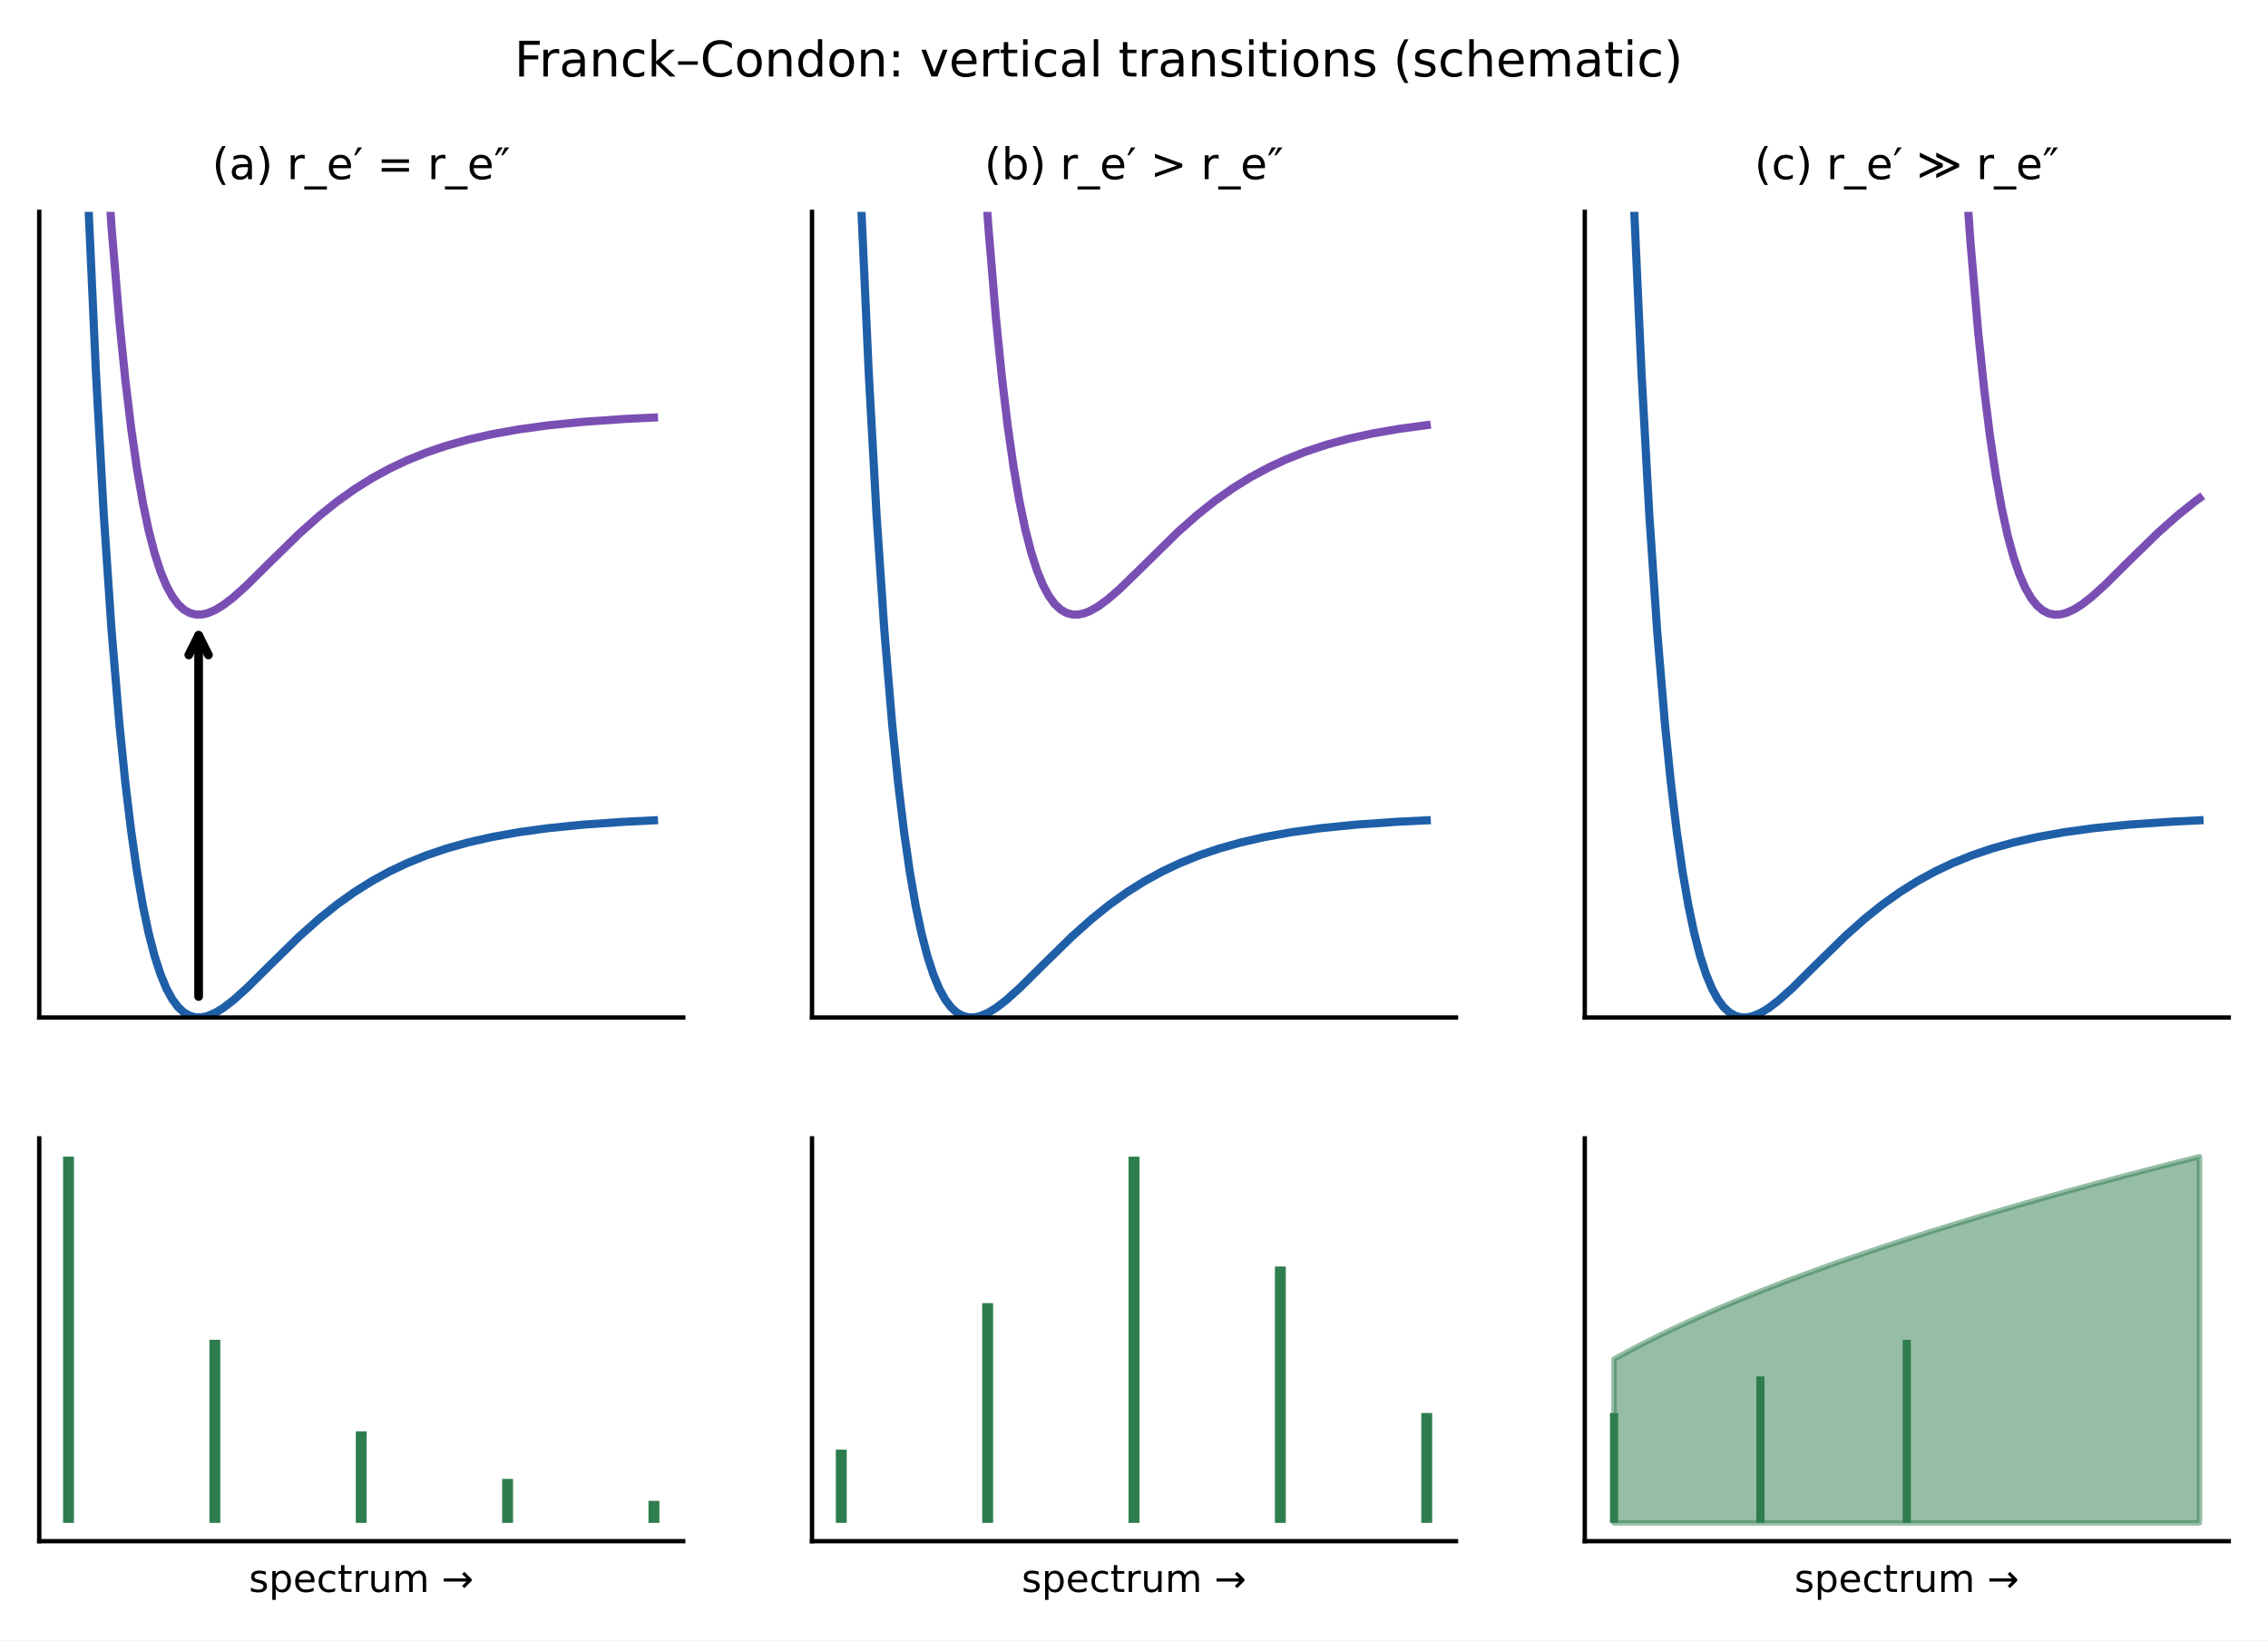
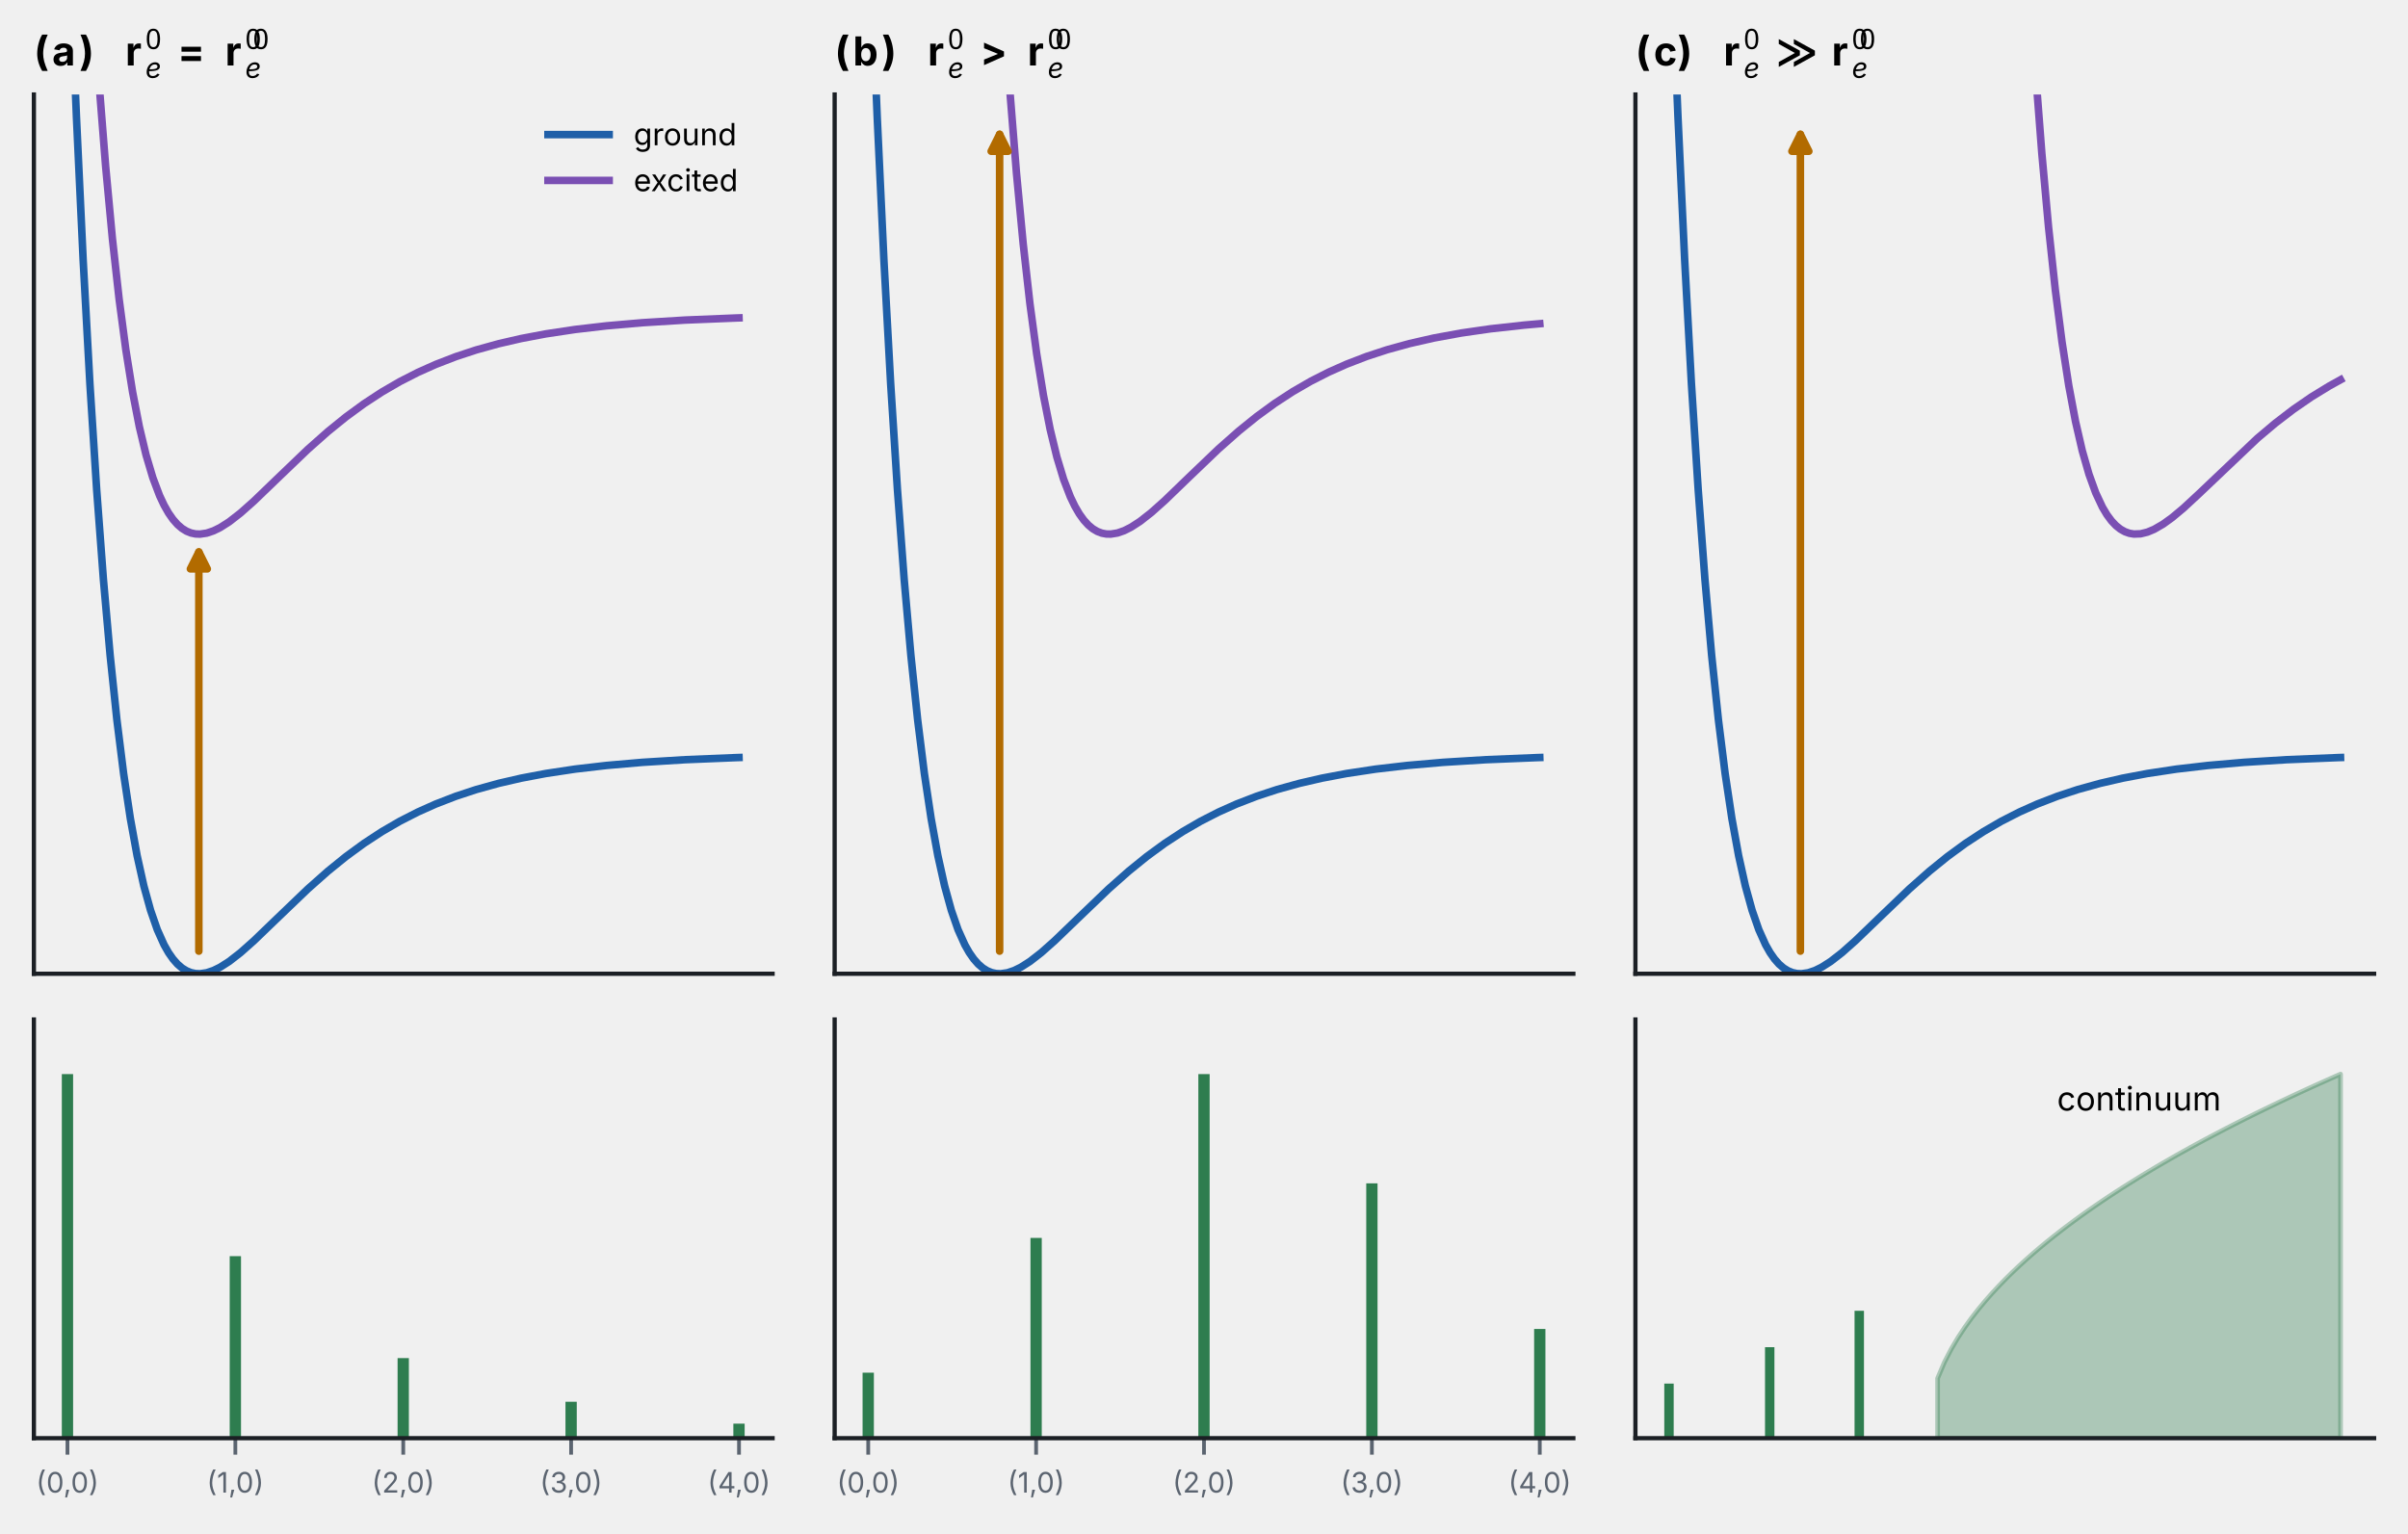
- <svg xmlns="http://www.w3.org/2000/svg" xmlns:xlink="http://www.w3.org/1999/xlink" width="416.16pt" height="301.016pt" viewBox="0 0 416.16 301.016" version="1.1">
+ <svg xmlns="http://www.w3.org/2000/svg" xmlns:xlink="http://www.w3.org/1999/xlink" width="511.627pt" height="325.845pt" viewBox="0 0 511.627 325.845" version="1.1">
  <defs>
    <style type="text/css">*{stroke-linejoin: round; stroke-linecap: butt}</style>
  </defs>
  <g id="figure_1">
    <g id="patch_1">
-       <path d="M 0 301.016  L 416.16 301.016  L 416.16 0  L 0 0  z " style="fill: #ffffff" />
+       <path d="M 0 325.845  L 511.627 325.845  L 511.627 0  L 0 0  L 0 325.845  z " style="fill: none" />
    </g>
    <g id="axes_1">
      <g id="patch_2">
-         <path d="M 7.2 186.72  L 125.365 186.72  L 125.365 38.88  L 7.2 38.88  z " style="fill: #ffffff" />
+         <path d="M 7.2 206.944  L 164.151 206.944  L 164.151 20.085  L 7.2 20.085  L 7.2 206.944  z " style="fill: none" />
      </g>
      <g id="matplotlib.axis_1" />
      <g id="matplotlib.axis_2" />
      <g id="line2d_1">
-         <path d="M 14.78 -1  L 16.164 36.318  L 17.601 68.28  L 19.038 94.442  L 20.475 115.733  L 21.912 132.94  L 22.99 143.57  L 24.068 152.523  L 25.146 160.013  L 26.223 166.229  L 27.301 171.337  L 28.379 175.484  L 29.457 178.8  L 30.535 181.396  L 31.613 183.374  L 32.69 184.82  L 33.768 185.811  L 34.846 186.415  L 35.924 186.69  L 37.002 186.687  L 38.079 186.451  L 39.517 185.842  L 40.954 184.967  L 42.75 183.597  L 45.265 181.341  L 49.576 177.072  L 54.965 171.802  L 58.558 168.604  L 61.791 166.011  L 65.025 163.704  L 68.258 161.675  L 71.492 159.908  L 74.725 158.379  L 78.318 156.931  L 81.911 155.713  L 85.863 154.601  L 90.174 153.616  L 95.204 152.712  L 100.593 151.973  L 107.06 151.323  L 114.604 150.8  L 119.994 150.537  L 119.994 150.537  " clip-path="url(#p6c01e53681)" style="fill: none; stroke: #1f5fa8; stroke-width: 1.5; stroke-linecap: square" />
+         <path d="M 15.182 -1  L 16.243 24.861  L 17.675 55.409  L 19.106 81.615  L 20.538 104.022  L 21.969 123.107  L 23.401 139.294  L 24.833 152.951  L 26.264 164.407  L 27.696 173.948  L 29.127 181.828  L 30.559 188.267  L 31.991 193.46  L 33.422 197.58  L 34.854 200.774  L 35.808 202.456  L 36.763 203.82  L 37.717 204.899  L 38.671 205.721  L 39.626 206.313  L 40.58 206.699  L 41.535 206.901  L 42.489 206.94  L 43.921 206.731  L 45.352 206.25  L 46.784 205.546  L 48.693 204.329  L 51.079 202.476  L 53.942 199.934  L 58.714 195.339  L 65.395 188.934  L 69.689 185.129  L 73.507 182.038  L 77.325 179.242  L 81.142 176.742  L 84.96 174.526  L 88.777 172.577  L 92.595 170.87  L 96.89 169.212  L 101.185 167.798  L 105.957 166.476  L 110.729 165.377  L 115.978 164.384  L 122.181 163.45  L 128.862 162.674  L 136.497 162.011  L 145.564 161.452  L 156.54 161.003  L 157.017 160.988  L 157.017 160.988  " clip-path="url(#pa4fee7f880)" style="fill: none; stroke: #1f5fa8; stroke-width: 1.6; stroke-linecap: square" />
      </g>
      <g id="line2d_2">
-         <path d="M 17.838 -1  L 19.038 20.522  L 20.475 41.813  L 21.912 59.02  L 22.99 69.65  L 24.068 78.603  L 25.146 86.093  L 26.223 92.309  L 27.301 97.417  L 28.379 101.564  L 29.457 104.88  L 30.535 107.476  L 31.613 109.454  L 32.69 110.9  L 33.768 111.891  L 34.846 112.495  L 35.924 112.77  L 37.002 112.767  L 38.079 112.531  L 39.517 111.922  L 40.954 111.047  L 42.75 109.677  L 45.265 107.421  L 49.576 103.152  L 54.965 97.882  L 58.558 94.684  L 61.791 92.091  L 65.025 89.784  L 68.258 87.755  L 71.492 85.988  L 74.725 84.459  L 78.318 83.011  L 81.911 81.793  L 85.863 80.681  L 90.174 79.696  L 95.204 78.792  L 100.593 78.053  L 107.06 77.403  L 114.604 76.88  L 119.994 76.617  L 119.994 76.617  " clip-path="url(#p6c01e53681)" style="fill: none; stroke: #7a4fb3; stroke-width: 1.5; stroke-linecap: square" />
+         <path d="M 19.772 -1  L 21.015 17.301  L 22.447 35.376  L 23.878 50.681  L 25.31 63.57  L 26.741 74.358  L 28.173 83.318  L 29.605 90.694  L 31.036 96.698  L 32.468 101.515  L 33.899 105.311  L 34.854 107.345  L 35.808 109.026  L 36.763 110.391  L 37.717 111.469  L 38.671 112.291  L 39.626 112.883  L 40.58 113.269  L 41.535 113.471  L 42.489 113.51  L 43.921 113.301  L 45.352 112.82  L 46.784 112.116  L 48.693 110.899  L 51.079 109.047  L 53.942 106.505  L 58.714 101.909  L 65.395 95.504  L 69.689 91.7  L 73.507 88.608  L 77.325 85.812  L 81.142 83.312  L 84.96 81.097  L 88.777 79.147  L 92.595 77.44  L 96.89 75.782  L 101.185 74.368  L 105.957 73.046  L 110.729 71.947  L 115.978 70.954  L 122.181 70.02  L 128.862 69.244  L 136.497 68.581  L 145.564 68.022  L 156.54 67.573  L 157.017 67.558  L 157.017 67.558  " clip-path="url(#pa4fee7f880)" style="fill: none; stroke: #7a4fb3; stroke-width: 1.6; stroke-linecap: square" />
      </g>
      <g id="patch_3">
-         <path d="M 7.2 186.72  L 7.2 38.88  " style="fill: none; stroke: #000000; stroke-width: 0.8; stroke-linejoin: miter; stroke-linecap: square" />
+         <path d="M 7.2 206.944  L 7.2 20.085  " style="fill: none; stroke: #1b1f24; stroke-width: 0.9; stroke-linejoin: miter; stroke-linecap: square" />
      </g>
      <g id="patch_4">
-         <path d="M 7.2 186.72  L 125.365 186.72  " style="fill: none; stroke: #000000; stroke-width: 0.8; stroke-linejoin: miter; stroke-linecap: square" />
+         <path d="M 7.2 206.944  L 164.151 206.944  " style="fill: none; stroke: #1b1f24; stroke-width: 0.9; stroke-linejoin: miter; stroke-linecap: square" />
      </g>
      <g id="patch_5">
-         <path d="M 36.443 182.87  Q 36.443 148.834 36.443 116.586  " style="fill: none; stroke: #000000; stroke-width: 1.6; stroke-linecap: round" />
-         <path d="M 34.643 120.186  L 36.443 116.586  L 38.243 120.186  " style="fill: none; stroke: #000000; stroke-width: 1.6; stroke-linecap: round" />
+         <path d="M 42.25 202.142  Q 42.25 158.828 42.25 117.302  " style="fill: none; stroke: #b26b00; stroke-width: 1.6; stroke-linecap: round" />
+         <path d="M 40.45 120.902  L 42.25 117.302  L 44.05 120.902  z " style="fill: #b26b00; stroke: #b26b00; stroke-width: 1.6; stroke-linecap: round" />
      </g>
      <g id="text_1">
-         <text style="font-size: 8px; font-family: 'DejaVu Sans', 'Bitstream Vera Sans', 'Computer Modern Sans Serif', 'Lucida Grande', 'Verdana', 'Geneva', 'Lucid', 'Arial', 'Helvetica', 'Avant Garde', sans-serif; text-anchor: middle" x="66.282" y="32.88" transform="rotate(-0 66.28235 32.88)">(a) r_e′ = r_e″</text>
+         <g transform="translate(7.2 14.085)">
+           <text>
+             <tspan x="0" y="-0.165" style="font-weight: 700; font-size: 8.5px; font-family:Inter, sans-serif">(</tspan>
+             <tspan x="3.885" y="-0.165" style="font-weight: 700; font-size: 8.5px; font-family:Inter, sans-serif">a</tspan>
+             <tspan x="9.621" y="-0.165" style="font-weight: 700; font-size: 8.5px; font-family:Inter, sans-serif">)</tspan>
+             <tspan x="13.505" y="-0.165" style="font-weight: 700; font-size: 8.5px; font-family:Inter, sans-serif"> </tspan>
+             <tspan x="16.465" y="-0.165" style="font-weight: 700; font-size: 8.5px; font-family:Inter, sans-serif"> </tspan>
+             <tspan x="19.424" y="-0.165" style="font-weight: 700; font-size: 8.5px; font-family:Inter, sans-serif">r</tspan>
+             <tspan x="27.59" y="-0.165" style="font-weight: 700; font-size: 8.5px; font-family:Inter, sans-serif"> </tspan>
+             <tspan x="30.549" y="-0.165" style="font-weight: 700; font-size: 8.5px; font-family:Inter, sans-serif">=</tspan>
+             <tspan x="37.671" y="-0.165" style="font-weight: 700; font-size: 8.5px; font-family:Inter, sans-serif"> </tspan>
+             <tspan x="40.631" y="-0.165" style="font-weight: 700; font-size: 8.5px; font-family:Inter, sans-serif">r</tspan>
+             <tspan x="23.697" y="-3.675" style="font-size: 5.95px; font-family: 'cmsy10'">0</tspan>
+             <tspan x="44.904" y="-3.675" style="font-size: 5.95px; font-family: 'cmsy10'">0</tspan>
+             <tspan x="46.54" y="-3.675" style="font-size: 5.95px; font-family: 'cmsy10'">0</tspan>
+             <tspan x="23.697" y="2.462" style="font-style: oblique; font-size: 5.95px; font-family:Inter, sans-serif">e</tspan>
+             <tspan x="44.904" y="2.462" style="font-style: oblique; font-size: 5.95px; font-family:Inter, sans-serif">e</tspan>
+           </text>
+         </g>
+       </g>
+       <g id="legend_1">
+         <g id="line2d_3">
+           <path d="M 116.428 28.599  L 122.928 28.599  L 129.428 28.599  " style="fill: none; stroke: #1f5fa8; stroke-width: 1.6; stroke-linecap: square" />
+         </g>
+         <g id="text_2">
+           <text style="font-size: 6.5px; font-family:Inter, sans-serif; text-anchor: start" x="134.628" y="30.874" transform="rotate(-0 134.628 30.87398)">ground</text>
+         </g>
+         <g id="line2d_4">
+           <path d="M 116.428 38.349  L 122.928 38.349  L 129.428 38.349  " style="fill: none; stroke: #7a4fb3; stroke-width: 1.6; stroke-linecap: square" />
+         </g>
+         <g id="text_3">
+           <text style="font-size: 6.5px; font-family:Inter, sans-serif; text-anchor: start" x="134.628" y="40.624" transform="rotate(-0 134.628 40.62449)">excited</text>
+         </g>
      </g>
    </g>
    <g id="axes_2">
      <g id="patch_6">
-         <path d="M 148.998 186.72  L 267.162 186.72  L 267.162 38.88  L 148.998 38.88  z " style="fill: #ffffff" />
+         <path d="M 177.338 206.944  L 334.289 206.944  L 334.289 20.085  L 177.338 20.085  L 177.338 206.944  z " style="fill: none" />
      </g>
      <g id="matplotlib.axis_3" />
      <g id="matplotlib.axis_4" />
-       <g id="line2d_3">
-         <path d="M 156.577 -1  L 157.961 36.318  L 159.399 68.28  L 160.836 94.442  L 162.273 115.733  L 163.71 132.94  L 164.788 143.57  L 165.865 152.523  L 166.943 160.013  L 168.021 166.229  L 169.099 171.337  L 170.177 175.484  L 171.255 178.8  L 172.332 181.396  L 173.41 183.374  L 174.488 184.82  L 175.566 185.811  L 176.644 186.415  L 177.721 186.69  L 178.799 186.687  L 179.877 186.451  L 181.314 185.842  L 182.751 184.967  L 184.548 183.597  L 187.063 181.341  L 191.374 177.072  L 196.763 171.802  L 200.356 168.604  L 203.589 166.011  L 206.823 163.704  L 210.056 161.675  L 213.289 159.908  L 216.523 158.379  L 220.116 156.931  L 223.708 155.713  L 227.66 154.601  L 231.972 153.616  L 237.001 152.712  L 242.391 151.973  L 248.857 151.323  L 256.402 150.8  L 261.791 150.537  L 261.791 150.537  " clip-path="url(#paff35a9371)" style="fill: none; stroke: #1f5fa8; stroke-width: 1.5; stroke-linecap: square" />
-       </g>
-       <g id="line2d_4">
-         <path d="M 178.732 -1  L 179.877 19.601  L 181.314 41.066  L 182.751 58.418  L 183.829 69.142  L 184.907 78.176  L 185.985 85.737  L 187.063 92.015  L 188.14 97.177  L 189.218 101.371  L 190.296 104.726  L 191.374 107.358  L 192.452 109.365  L 193.529 110.837  L 194.607 111.85  L 195.685 112.472  L 196.763 112.763  L 197.841 112.773  L 198.919 112.549  L 199.996 112.129  L 201.433 111.323  L 203.23 110.015  L 205.385 108.146  L 208.619 105.013  L 216.164 97.6  L 219.756 94.429  L 222.99 91.863  L 226.223 89.582  L 229.457 87.579  L 232.69 85.835  L 235.924 84.327  L 239.516 82.9  L 243.468 81.591  L 247.42 80.516  L 251.732 79.563  L 256.761 78.689  L 261.791 78.017  L 261.791 78.017  " clip-path="url(#paff35a9371)" style="fill: none; stroke: #7a4fb3; stroke-width: 1.5; stroke-linecap: square" />
+       <g id="line2d_5">
+         <path d="M 185.319 -1  L 186.381 24.861  L 187.812 55.409  L 189.244 81.615  L 190.676 104.022  L 192.107 123.107  L 193.539 139.294  L 194.97 152.951  L 196.402 164.407  L 197.834 173.948  L 199.265 181.828  L 200.697 188.267  L 202.128 193.46  L 203.56 197.58  L 204.992 200.774  L 205.946 202.456  L 206.9 203.82  L 207.855 204.899  L 208.809 205.721  L 209.764 206.313  L 210.718 206.699  L 211.672 206.901  L 212.627 206.94  L 214.058 206.731  L 215.49 206.25  L 216.922 205.546  L 218.83 204.329  L 221.216 202.476  L 224.08 199.934  L 228.852 195.339  L 235.532 188.934  L 239.827 185.129  L 243.645 182.038  L 247.462 179.242  L 251.28 176.742  L 255.098 174.526  L 258.915 172.577  L 262.733 170.87  L 267.028 169.212  L 271.322 167.798  L 276.094 166.476  L 280.866 165.377  L 286.116 164.384  L 292.319 163.45  L 299 162.674  L 306.635 162.011  L 315.702 161.452  L 326.678 161.003  L 327.155 160.988  L 327.155 160.988  " clip-path="url(#pa0e586c0bb)" style="fill: none; stroke: #1f5fa8; stroke-width: 1.6; stroke-linecap: square" />
+       </g>
+       <g id="line2d_6">
+         <path d="M 213.172 -1  L 214.536 18.923  L 215.967 36.752  L 217.399 51.842  L 218.83 64.545  L 220.262 75.171  L 221.694 83.99  L 223.125 91.244  L 224.557 97.142  L 225.988 101.869  L 227.42 105.586  L 228.374 107.573  L 229.329 109.214  L 230.283 110.54  L 231.238 111.585  L 232.192 112.377  L 233.146 112.942  L 234.101 113.304  L 235.055 113.485  L 236.01 113.504  L 237.441 113.271  L 238.873 112.77  L 240.304 112.048  L 242.213 110.814  L 244.599 108.947  L 247.462 106.394  L 252.712 101.326  L 258.915 95.394  L 263.21 91.599  L 267.028 88.516  L 270.845 85.73  L 274.663 83.239  L 278.48 81.032  L 282.298 79.09  L 286.116 77.391  L 290.41 75.74  L 294.705 74.332  L 299.477 73.016  L 304.726 71.824  L 310.453 70.776  L 316.656 69.881  L 323.814 69.092  L 327.155 68.796  L 327.155 68.796  " clip-path="url(#pa0e586c0bb)" style="fill: none; stroke: #7a4fb3; stroke-width: 1.6; stroke-linecap: square" />
      </g>
      <g id="patch_7">
-         <path d="M 148.998 186.72  L 148.998 38.88  " style="fill: none; stroke: #000000; stroke-width: 0.8; stroke-linejoin: miter; stroke-linecap: square" />
+         <path d="M 177.338 206.944  L 177.338 20.085  " style="fill: none; stroke: #1b1f24; stroke-width: 0.9; stroke-linejoin: miter; stroke-linecap: square" />
      </g>
      <g id="patch_8">
-         <path d="M 148.998 186.72  L 267.162 186.72  " style="fill: none; stroke: #000000; stroke-width: 0.8; stroke-linejoin: miter; stroke-linecap: square" />
-       </g>
-       <g id="text_2">
-         <text style="font-size: 8px; font-family: 'DejaVu Sans', 'Bitstream Vera Sans', 'Computer Modern Sans Serif', 'Lucida Grande', 'Verdana', 'Geneva', 'Lucid', 'Arial', 'Helvetica', 'Avant Garde', sans-serif; text-anchor: middle" x="208.08" y="32.88" transform="rotate(-0 208.08 32.88)">(b) r_e′ &gt; r_e″</text>
+         <path d="M 177.338 206.944  L 334.289 206.944  " style="fill: none; stroke: #1b1f24; stroke-width: 0.9; stroke-linejoin: miter; stroke-linecap: square" />
+       </g>
+       <g id="patch_9">
+         <path d="M 212.388 202.141  Q 212.388 114.449 212.388 28.546  " style="fill: none; stroke: #b26b00; stroke-width: 1.6; stroke-linecap: round" />
+         <path d="M 210.588 32.146  L 212.388 28.546  L 214.188 32.146  z " style="fill: #b26b00; stroke: #b26b00; stroke-width: 1.6; stroke-linecap: round" />
+       </g>
+       <g id="text_4">
+         <g transform="translate(177.3378 14.085)">
+           <text>
+             <tspan x="0" y="-0.165" style="font-weight: 700; font-size: 8.5px; font-family:Inter, sans-serif">(</tspan>
+             <tspan x="3.885" y="-0.165" style="font-weight: 700; font-size: 8.5px; font-family:Inter, sans-serif">b</tspan>
+             <tspan x="9.969" y="-0.165" style="font-weight: 700; font-size: 8.5px; font-family:Inter, sans-serif">)</tspan>
+             <tspan x="13.854" y="-0.165" style="font-weight: 700; font-size: 8.5px; font-family:Inter, sans-serif"> </tspan>
+             <tspan x="16.813" y="-0.165" style="font-weight: 700; font-size: 8.5px; font-family:Inter, sans-serif"> </tspan>
+             <tspan x="19.772" y="-0.165" style="font-weight: 700; font-size: 8.5px; font-family:Inter, sans-serif">r</tspan>
+             <tspan x="27.939" y="-0.165" style="font-weight: 700; font-size: 8.5px; font-family:Inter, sans-serif"> </tspan>
+             <tspan x="30.898" y="-0.165" style="font-weight: 700; font-size: 8.5px; font-family:Inter, sans-serif">&gt;</tspan>
+             <tspan x="38.02" y="-0.165" style="font-weight: 700; font-size: 8.5px; font-family:Inter, sans-serif"> </tspan>
+             <tspan x="40.979" y="-0.165" style="font-weight: 700; font-size: 8.5px; font-family:Inter, sans-serif">r</tspan>
+             <tspan x="24.046" y="-3.675" style="font-size: 5.95px; font-family: 'cmsy10'">0</tspan>
+             <tspan x="45.253" y="-3.675" style="font-size: 5.95px; font-family: 'cmsy10'">0</tspan>
+             <tspan x="46.888" y="-3.675" style="font-size: 5.95px; font-family: 'cmsy10'">0</tspan>
+             <tspan x="24.046" y="2.462" style="font-style: oblique; font-size: 5.95px; font-family:Inter, sans-serif">e</tspan>
+             <tspan x="45.253" y="2.462" style="font-style: oblique; font-size: 5.95px; font-family:Inter, sans-serif">e</tspan>
+           </text>
+         </g>
      </g>
    </g>
    <g id="axes_3">
-       <g id="patch_9">
-         <path d="M 290.795 186.72  L 408.96 186.72  L 408.96 38.88  L 290.795 38.88  z " style="fill: #ffffff" />
+       <g id="patch_10">
+         <path d="M 347.476 206.944  L 504.427 206.944  L 504.427 20.085  L 347.476 20.085  L 347.476 206.944  z " style="fill: none" />
      </g>
      <g id="matplotlib.axis_5" />
      <g id="matplotlib.axis_6" />
-       <g id="line2d_5">
-         <path d="M 298.375 -1  L 299.759 36.318  L 301.196 68.28  L 302.633 94.442  L 304.07 115.733  L 305.508 132.94  L 306.585 143.57  L 307.663 152.523  L 308.741 160.013  L 309.819 166.229  L 310.897 171.337  L 311.974 175.484  L 313.052 178.8  L 314.13 181.396  L 315.208 183.374  L 316.286 184.82  L 317.363 185.811  L 318.441 186.415  L 319.519 186.69  L 320.597 186.687  L 321.675 186.451  L 323.112 185.842  L 324.549 184.967  L 326.345 183.597  L 328.86 181.341  L 333.171 177.072  L 338.561 171.802  L 342.153 168.604  L 345.387 166.011  L 348.62 163.704  L 351.854 161.675  L 355.087 159.908  L 358.321 158.379  L 361.913 156.931  L 365.506 155.713  L 369.458 154.601  L 373.769 153.616  L 378.799 152.712  L 384.188 151.973  L 390.655 151.323  L 398.2 150.8  L 403.589 150.537  L 403.589 150.537  " clip-path="url(#p7675e146d6)" style="fill: none; stroke: #1f5fa8; stroke-width: 1.5; stroke-linecap: square" />
-       </g>
-       <g id="line2d_6">
-         <path d="M 358.724 -1  L 360.117 23.624  L 361.554 44.327  L 362.991 61.043  L 364.069 71.358  L 365.147 80.035  L 366.225 87.286  L 367.302 93.293  L 368.38 98.221  L 369.458 102.211  L 370.536 105.391  L 371.614 107.87  L 372.691 109.748  L 373.769 111.108  L 374.847 112.025  L 375.925 112.566  L 377.003 112.788  L 378.081 112.741  L 379.158 112.468  L 380.595 111.819  L 382.033 110.913  L 383.829 109.516  L 386.344 107.239  L 391.014 102.599  L 396.044 97.704  L 399.637 94.522  L 402.87 91.947  L 403.589 91.413  L 403.589 91.413  " clip-path="url(#p7675e146d6)" style="fill: none; stroke: #7a4fb3; stroke-width: 1.5; stroke-linecap: square" />
-       </g>
-       <g id="patch_10">
-         <path d="M 290.795 186.72  L 290.795 38.88  " style="fill: none; stroke: #000000; stroke-width: 0.8; stroke-linejoin: miter; stroke-linecap: square" />
+       <g id="line2d_7">
+         <path d="M 355.457 -1  L 356.518 24.861  L 357.95 55.409  L 359.382 81.615  L 360.813 104.022  L 362.245 123.107  L 363.676 139.294  L 365.108 152.951  L 366.54 164.407  L 367.971 173.948  L 369.403 181.828  L 370.834 188.267  L 372.266 193.46  L 373.698 197.58  L 375.129 200.774  L 376.084 202.456  L 377.038 203.82  L 377.992 204.899  L 378.947 205.721  L 379.901 206.313  L 380.856 206.699  L 381.81 206.901  L 382.764 206.94  L 384.196 206.731  L 385.628 206.25  L 387.059 205.546  L 388.968 204.329  L 391.354 202.476  L 394.217 199.934  L 398.989 195.339  L 405.67 188.934  L 409.965 185.129  L 413.783 182.038  L 417.6 179.242  L 421.418 176.742  L 425.235 174.526  L 429.053 172.577  L 432.871 170.87  L 437.165 169.212  L 441.46 167.798  L 446.232 166.476  L 451.004 165.377  L 456.253 164.384  L 462.457 163.45  L 469.138 162.674  L 476.773 162.011  L 485.84 161.452  L 496.815 161.003  L 497.293 160.988  L 497.293 160.988  " clip-path="url(#p26adccb650)" style="fill: none; stroke: #1f5fa8; stroke-width: 1.6; stroke-linecap: square" />
+       </g>
+       <g id="line2d_8">
+         <path d="M 431.387 -1  L 432.393 13.991  L 433.825 32.566  L 435.257 48.307  L 436.688 61.576  L 438.12 72.694  L 439.551 81.941  L 440.983 89.566  L 442.415 95.784  L 443.846 100.788  L 445.278 104.743  L 446.709 107.797  L 447.664 109.396  L 448.618 110.686  L 449.573 111.698  L 450.527 112.46  L 451.481 112.998  L 452.436 113.336  L 453.39 113.496  L 454.822 113.443  L 456.253 113.092  L 457.685 112.493  L 459.594 111.388  L 461.503 110.011  L 463.889 108.02  L 467.229 104.926  L 479.636 93.141  L 483.454 89.925  L 487.271 86.999  L 491.089 84.37  L 494.907 82.032  L 497.293 80.711  L 497.293 80.711  " clip-path="url(#p26adccb650)" style="fill: none; stroke: #7a4fb3; stroke-width: 1.6; stroke-linecap: square" />
      </g>
      <g id="patch_11">
-         <path d="M 290.795 186.72  L 408.96 186.72  " style="fill: none; stroke: #000000; stroke-width: 0.8; stroke-linejoin: miter; stroke-linecap: square" />
-       </g>
-       <g id="text_3">
-         <text style="font-size: 8px; font-family: 'DejaVu Sans', 'Bitstream Vera Sans', 'Computer Modern Sans Serif', 'Lucida Grande', 'Verdana', 'Geneva', 'Lucid', 'Arial', 'Helvetica', 'Avant Garde', sans-serif; text-anchor: middle" x="349.878" y="32.88" transform="rotate(-0 349.8776 32.88)">(c) r_e′ ≫ r_e″</text>
+         <path d="M 347.476 206.944  L 347.476 20.085  " style="fill: none; stroke: #1b1f24; stroke-width: 0.9; stroke-linejoin: miter; stroke-linecap: square" />
+       </g>
+       <g id="patch_12">
+         <path d="M 347.476 206.944  L 504.427 206.944  " style="fill: none; stroke: #1b1f24; stroke-width: 0.9; stroke-linejoin: miter; stroke-linecap: square" />
+       </g>
+       <g id="patch_13">
+         <path d="M 382.526 202.141  Q 382.526 114.449 382.526 28.546  " style="fill: none; stroke: #b26b00; stroke-width: 1.6; stroke-linecap: round" />
+         <path d="M 380.726 32.146  L 382.526 28.546  L 384.326 32.146  z " style="fill: #b26b00; stroke: #b26b00; stroke-width: 1.6; stroke-linecap: round" />
+       </g>
+       <g id="text_5">
+         <g transform="translate(347.4755 14.085)">
+           <text>
+             <tspan x="0" y="-0.165" style="font-weight: 700; font-size: 8.5px; font-family:Inter, sans-serif">(</tspan>
+             <tspan x="3.885" y="-0.165" style="font-weight: 700; font-size: 8.5px; font-family:Inter, sans-serif">c</tspan>
+             <tspan x="8.923" y="-0.165" style="font-weight: 700; font-size: 8.5px; font-family:Inter, sans-serif">)</tspan>
+             <tspan x="12.808" y="-0.165" style="font-weight: 700; font-size: 8.5px; font-family:Inter, sans-serif"> </tspan>
+             <tspan x="15.767" y="-0.165" style="font-weight: 700; font-size: 8.5px; font-family:Inter, sans-serif"> </tspan>
+             <tspan x="18.727" y="-0.165" style="font-weight: 700; font-size: 8.5px; font-family:Inter, sans-serif">r</tspan>
+             <tspan x="26.893" y="-0.165" style="font-weight: 700; font-size: 8.5px; font-family:Inter, sans-serif"> </tspan>
+             <tspan x="29.852" y="-0.165" style="font-weight: 700; font-size: 8.5px; font-family:Inter, sans-serif">≫</tspan>
+             <tspan x="38.751" y="-0.165" style="font-weight: 700; font-size: 8.5px; font-family:Inter, sans-serif"> </tspan>
+             <tspan x="41.71" y="-0.165" style="font-weight: 700; font-size: 8.5px; font-family:Inter, sans-serif">r</tspan>
+             <tspan x="23" y="-3.675" style="font-size: 5.95px; font-family: 'cmsy10'">0</tspan>
+             <tspan x="45.983" y="-3.675" style="font-size: 5.95px; font-family: 'cmsy10'">0</tspan>
+             <tspan x="47.619" y="-3.675" style="font-size: 5.95px; font-family: 'cmsy10'">0</tspan>
+             <tspan x="23" y="2.462" style="font-style: oblique; font-size: 5.95px; font-family:Inter, sans-serif">e</tspan>
+             <tspan x="45.983" y="2.462" style="font-style: oblique; font-size: 5.95px; font-family:Inter, sans-serif">e</tspan>
+           </text>
+         </g>
      </g>
    </g>
    <g id="axes_4">
-       <g id="patch_12">
-         <path d="M 7.2 282.816  L 125.365 282.816  L 125.365 208.896  L 7.2 208.896  z " style="fill: #ffffff" />
+       <g id="patch_14">
+         <path d="M 7.2 305.645  L 164.151 305.645  L 164.151 216.664  L 7.2 216.664  L 7.2 305.645  z " style="fill: none" />
      </g>
      <g id="matplotlib.axis_7">
-         <g id="text_4">
-           <text style="font-size: 7px; font-family: 'DejaVu Sans', 'Bitstream Vera Sans', 'Computer Modern Sans Serif', 'Lucida Grande', 'Verdana', 'Geneva', 'Lucid', 'Arial', 'Helvetica', 'Avant Garde', sans-serif; text-anchor: middle" x="66.282" y="292.134" transform="rotate(-0 66.28235 292.1344)">spectrum →</text>
+         <g id="xtick_1">
+           <g id="line2d_9">
+             <defs>
+               <path id="m7674ee8e18" d="M 0 0  L 0 3.5  " style="stroke: #5b6470; stroke-width: 0.8" />
+             </defs>
+             <g>
+               <use xlink:href="#m7674ee8e18" x="14.334" y="305.645" style="fill: #5b6470; stroke: #5b6470; stroke-width: 0.8" />
+             </g>
+           </g>
+           <g id="text_6">
+             <text style="font-size: 6px; font-family:Inter, sans-serif; text-anchor: middle; fill: #5b6470" x="14.334" y="317.204" transform="rotate(-0 14.33415 317.2036)">(0,0)</text>
+           </g>
+         </g>
+         <g id="xtick_2">
+           <g id="line2d_10">
+             <g>
+               <use xlink:href="#m7674ee8e18" x="50.005" y="305.645" style="fill: #5b6470; stroke: #5b6470; stroke-width: 0.8" />
+             </g>
+           </g>
+           <g id="text_7">
+             <text style="font-size: 6px; font-family:Inter, sans-serif; text-anchor: middle; fill: #5b6470" x="50.005" y="317.204" transform="rotate(-0 50.00489 317.2036)">(1,0)</text>
+           </g>
+         </g>
+         <g id="xtick_3">
+           <g id="line2d_11">
+             <g>
+               <use xlink:href="#m7674ee8e18" x="85.676" y="305.645" style="fill: #5b6470; stroke: #5b6470; stroke-width: 0.8" />
+             </g>
+           </g>
+           <g id="text_8">
+             <text style="font-size: 6px; font-family:Inter, sans-serif; text-anchor: middle; fill: #5b6470" x="85.676" y="317.204" transform="rotate(-0 85.67562 317.2036)">(2,0)</text>
+           </g>
+         </g>
+         <g id="xtick_4">
+           <g id="line2d_12">
+             <g>
+               <use xlink:href="#m7674ee8e18" x="121.346" y="305.645" style="fill: #5b6470; stroke: #5b6470; stroke-width: 0.8" />
+             </g>
+           </g>
+           <g id="text_9">
+             <text style="font-size: 6px; font-family:Inter, sans-serif; text-anchor: middle; fill: #5b6470" x="121.346" y="317.204" transform="rotate(-0 121.3464 317.2036)">(3,0)</text>
+           </g>
+         </g>
+         <g id="xtick_5">
+           <g id="line2d_13">
+             <g>
+               <use xlink:href="#m7674ee8e18" x="157.017" y="305.645" style="fill: #5b6470; stroke: #5b6470; stroke-width: 0.8" />
+             </g>
+           </g>
+           <g id="text_10">
+             <text style="font-size: 6px; font-family:Inter, sans-serif; text-anchor: middle; fill: #5b6470" x="157.017" y="317.204" transform="rotate(-0 157.0171 317.2036)">(4,0)</text>
+           </g>
        </g>
      </g>
      <g id="matplotlib.axis_8" />
      <g id="LineCollection_1">
-         <path d="M 12.571 279.456  L 12.571 212.256  " clip-path="url(#p4b759ac18e)" style="fill: none; stroke: #2e7d4f; stroke-width: 2" />
-         <path d="M 39.427 279.456  L 39.427 245.856  " clip-path="url(#p4b759ac18e)" style="fill: none; stroke: #2e7d4f; stroke-width: 2" />
-         <path d="M 66.282 279.456  L 66.282 262.656  " clip-path="url(#p4b759ac18e)" style="fill: none; stroke: #2e7d4f; stroke-width: 2" />
-         <path d="M 93.138 279.456  L 93.138 271.392  " clip-path="url(#p4b759ac18e)" style="fill: none; stroke: #2e7d4f; stroke-width: 2" />
-         <path d="M 119.994 279.456  L 119.994 275.424  " clip-path="url(#p4b759ac18e)" style="fill: none; stroke: #2e7d4f; stroke-width: 2" />
-       </g>
-       <g id="patch_13">
-         <path d="M 7.2 282.816  L 7.2 208.896  " style="fill: none; stroke: #000000; stroke-width: 0.8; stroke-linejoin: miter; stroke-linecap: square" />
-       </g>
-       <g id="patch_14">
-         <path d="M 7.2 282.816  L 125.365 282.816  " style="fill: none; stroke: #000000; stroke-width: 0.8; stroke-linejoin: miter; stroke-linecap: square" />
+         <path d="M 14.334 305.645  L 14.334 228.271  " clip-path="url(#pa24f8bba68)" style="fill: none; stroke: #2e7d4f; stroke-width: 2.4" />
+         <path d="M 50.005 305.645  L 50.005 266.958  " clip-path="url(#pa24f8bba68)" style="fill: none; stroke: #2e7d4f; stroke-width: 2.4" />
+         <path d="M 85.676 305.645  L 85.676 288.623  " clip-path="url(#pa24f8bba68)" style="fill: none; stroke: #2e7d4f; stroke-width: 2.4" />
+         <path d="M 121.346 305.645  L 121.346 297.908  " clip-path="url(#pa24f8bba68)" style="fill: none; stroke: #2e7d4f; stroke-width: 2.4" />
+         <path d="M 157.017 305.645  L 157.017 302.55  " clip-path="url(#pa24f8bba68)" style="fill: none; stroke: #2e7d4f; stroke-width: 2.4" />
+       </g>
+       <g id="patch_15">
+         <path d="M 7.2 305.645  L 7.2 216.664  " style="fill: none; stroke: #1b1f24; stroke-width: 0.9; stroke-linejoin: miter; stroke-linecap: square" />
+       </g>
+       <g id="patch_16">
+         <path d="M 7.2 305.645  L 164.151 305.645  " style="fill: none; stroke: #1b1f24; stroke-width: 0.9; stroke-linejoin: miter; stroke-linecap: square" />
      </g>
    </g>
    <g id="axes_5">
-       <g id="patch_15">
-         <path d="M 148.998 282.816  L 267.162 282.816  L 267.162 208.896  L 148.998 208.896  z " style="fill: #ffffff" />
+       <g id="patch_17">
+         <path d="M 177.338 305.645  L 334.289 305.645  L 334.289 216.664  L 177.338 216.664  L 177.338 305.645  z " style="fill: none" />
      </g>
      <g id="matplotlib.axis_9">
-         <g id="text_5">
-           <text style="font-size: 7px; font-family: 'DejaVu Sans', 'Bitstream Vera Sans', 'Computer Modern Sans Serif', 'Lucida Grande', 'Verdana', 'Geneva', 'Lucid', 'Arial', 'Helvetica', 'Avant Garde', sans-serif; text-anchor: middle" x="208.08" y="292.134" transform="rotate(-0 208.08 292.1344)">spectrum →</text>
+         <g id="xtick_6">
+           <g id="line2d_14">
+             <g>
+               <use xlink:href="#m7674ee8e18" x="184.472" y="305.645" style="fill: #5b6470; stroke: #5b6470; stroke-width: 0.8" />
+             </g>
+           </g>
+           <g id="text_11">
+             <text style="font-size: 6px; font-family:Inter, sans-serif; text-anchor: middle; fill: #5b6470" x="184.472" y="317.204" transform="rotate(-0 184.4719 317.2036)">(0,0)</text>
+           </g>
+         </g>
+         <g id="xtick_7">
+           <g id="line2d_15">
+             <g>
+               <use xlink:href="#m7674ee8e18" x="220.143" y="305.645" style="fill: #5b6470; stroke: #5b6470; stroke-width: 0.8" />
+             </g>
+           </g>
+           <g id="text_12">
+             <text style="font-size: 6px; font-family:Inter, sans-serif; text-anchor: middle; fill: #5b6470" x="220.143" y="317.204" transform="rotate(-0 220.1426 317.2036)">(1,0)</text>
+           </g>
+         </g>
+         <g id="xtick_8">
+           <g id="line2d_16">
+             <g>
+               <use xlink:href="#m7674ee8e18" x="255.813" y="305.645" style="fill: #5b6470; stroke: #5b6470; stroke-width: 0.8" />
+             </g>
+           </g>
+           <g id="text_13">
+             <text style="font-size: 6px; font-family:Inter, sans-serif; text-anchor: middle; fill: #5b6470" x="255.813" y="317.204" transform="rotate(-0 255.8134 317.2036)">(2,0)</text>
+           </g>
+         </g>
+         <g id="xtick_9">
+           <g id="line2d_17">
+             <g>
+               <use xlink:href="#m7674ee8e18" x="291.484" y="305.645" style="fill: #5b6470; stroke: #5b6470; stroke-width: 0.8" />
+             </g>
+           </g>
+           <g id="text_14">
+             <text style="font-size: 6px; font-family:Inter, sans-serif; text-anchor: middle; fill: #5b6470" x="291.484" y="317.204" transform="rotate(-0 291.4841 317.2036)">(3,0)</text>
+           </g>
+         </g>
+         <g id="xtick_10">
+           <g id="line2d_18">
+             <g>
+               <use xlink:href="#m7674ee8e18" x="327.155" y="305.645" style="fill: #5b6470; stroke: #5b6470; stroke-width: 0.8" />
+             </g>
+           </g>
+           <g id="text_15">
+             <text style="font-size: 6px; font-family:Inter, sans-serif; text-anchor: middle; fill: #5b6470" x="327.155" y="317.204" transform="rotate(-0 327.1549 317.2036)">(4,0)</text>
+           </g>
        </g>
      </g>
      <g id="matplotlib.axis_10" />
      <g id="LineCollection_2">
-         <path d="M 154.369 279.456  L 154.369 266.016  " clip-path="url(#p509bf98afc)" style="fill: none; stroke: #2e7d4f; stroke-width: 2" />
-         <path d="M 181.224 279.456  L 181.224 239.136  " clip-path="url(#p509bf98afc)" style="fill: none; stroke: #2e7d4f; stroke-width: 2" />
-         <path d="M 208.08 279.456  L 208.08 212.256  " clip-path="url(#p509bf98afc)" style="fill: none; stroke: #2e7d4f; stroke-width: 2" />
-         <path d="M 234.936 279.456  L 234.936 232.416  " clip-path="url(#p509bf98afc)" style="fill: none; stroke: #2e7d4f; stroke-width: 2" />
-         <path d="M 261.791 279.456  L 261.791 259.296  " clip-path="url(#p509bf98afc)" style="fill: none; stroke: #2e7d4f; stroke-width: 2" />
-       </g>
-       <g id="patch_16">
-         <path d="M 148.998 282.816  L 148.998 208.896  " style="fill: none; stroke: #000000; stroke-width: 0.8; stroke-linejoin: miter; stroke-linecap: square" />
-       </g>
-       <g id="patch_17">
-         <path d="M 148.998 282.816  L 267.162 282.816  " style="fill: none; stroke: #000000; stroke-width: 0.8; stroke-linejoin: miter; stroke-linecap: square" />
+         <path d="M 184.472 305.645  L 184.472 291.718  " clip-path="url(#p6995fecc1f)" style="fill: none; stroke: #2e7d4f; stroke-width: 2.4" />
+         <path d="M 220.143 305.645  L 220.143 263.089  " clip-path="url(#p6995fecc1f)" style="fill: none; stroke: #2e7d4f; stroke-width: 2.4" />
+         <path d="M 255.813 305.645  L 255.813 228.271  " clip-path="url(#p6995fecc1f)" style="fill: none; stroke: #2e7d4f; stroke-width: 2.4" />
+         <path d="M 291.484 305.645  L 291.484 251.483  " clip-path="url(#p6995fecc1f)" style="fill: none; stroke: #2e7d4f; stroke-width: 2.4" />
+         <path d="M 327.155 305.645  L 327.155 282.433  " clip-path="url(#p6995fecc1f)" style="fill: none; stroke: #2e7d4f; stroke-width: 2.4" />
+       </g>
+       <g id="patch_18">
+         <path d="M 177.338 305.645  L 177.338 216.664  " style="fill: none; stroke: #1b1f24; stroke-width: 0.9; stroke-linejoin: miter; stroke-linecap: square" />
+       </g>
+       <g id="patch_19">
+         <path d="M 177.338 305.645  L 334.289 305.645  " style="fill: none; stroke: #1b1f24; stroke-width: 0.9; stroke-linejoin: miter; stroke-linecap: square" />
      </g>
    </g>
    <g id="axes_6">
-       <g id="patch_18">
-         <path d="M 290.795 282.816  L 408.96 282.816  L 408.96 208.896  L 290.795 208.896  z " style="fill: #ffffff" />
+       <g id="patch_20">
+         <path d="M 347.476 305.645  L 504.427 305.645  L 504.427 216.664  L 347.476 216.664  L 347.476 305.645  z " style="fill: none" />
      </g>
      <g id="FillBetweenPolyCollection_1">
        <defs>
-           <path id="mb9f61f4f74" d="M 296.166 -51.613  L 296.166 -21.56  L 298.359 -21.56  L 300.551 -21.56  L 302.743 -21.56  L 304.936 -21.56  L 307.128 -21.56  L 309.32 -21.56  L 311.512 -21.56  L 313.705 -21.56  L 315.897 -21.56  L 318.089 -21.56  L 320.282 -21.56  L 322.474 -21.56  L 324.666 -21.56  L 326.859 -21.56  L 329.051 -21.56  L 331.243 -21.56  L 333.435 -21.56  L 335.628 -21.56  L 337.82 -21.56  L 340.012 -21.56  L 342.205 -21.56  L 344.397 -21.56  L 346.589 -21.56  L 348.781 -21.56  L 350.974 -21.56  L 353.166 -21.56  L 355.358 -21.56  L 357.551 -21.56  L 359.743 -21.56  L 361.935 -21.56  L 364.128 -21.56  L 366.32 -21.56  L 368.512 -21.56  L 370.704 -21.56  L 372.897 -21.56  L 375.089 -21.56  L 377.281 -21.56  L 379.474 -21.56  L 381.666 -21.56  L 383.858 -21.56  L 386.051 -21.56  L 388.243 -21.56  L 390.435 -21.56  L 392.627 -21.56  L 394.82 -21.56  L 397.012 -21.56  L 399.204 -21.56  L 401.397 -21.56  L 403.589 -21.56  L 403.589 -88.76  L 403.589 -88.76  L 401.397 -88.209  L 399.204 -87.654  L 397.012 -87.094  L 394.82 -86.529  L 392.627 -85.959  L 390.435 -85.384  L 388.243 -84.804  L 386.051 -84.218  L 383.858 -83.627  L 381.666 -83.03  L 379.474 -82.427  L 377.281 -81.819  L 375.089 -81.204  L 372.897 -80.582  L 370.704 -79.955  L 368.512 -79.32  L 366.32 -78.678  L 364.128 -78.029  L 361.935 -77.372  L 359.743 -76.708  L 357.551 -76.035  L 355.358 -75.354  L 353.166 -74.665  L 350.974 -73.966  L 348.781 -73.258  L 346.589 -72.54  L 344.397 -71.811  L 342.205 -71.072  L 340.012 -70.322  L 337.82 -69.56  L 335.628 -68.786  L 333.435 -67.999  L 331.243 -67.198  L 329.051 -66.383  L 326.859 -65.553  L 324.666 -64.707  L 322.474 -63.844  L 320.282 -62.963  L 318.089 -62.062  L 315.897 -61.142  L 313.705 -60.199  L 311.512 -59.233  L 309.32 -58.242  L 307.128 -57.222  L 304.936 -56.173  L 302.743 -55.091  L 300.551 -53.973  L 298.359 -52.815  L 296.166 -51.613  z " style="stroke: #2e7d4f; stroke-opacity: 0.5" />
+           <path id="m382e837cb4" d="M 411.683 -32.92  L 411.683 -20.2  L 413.134 -20.2  L 414.585 -20.2  L 416.036 -20.2  L 417.487 -20.2  L 418.938 -20.2  L 420.389 -20.2  L 421.84 -20.2  L 423.291 -20.2  L 424.742 -20.2  L 426.193 -20.2  L 427.644 -20.2  L 429.095 -20.2  L 430.546 -20.2  L 431.997 -20.2  L 433.448 -20.2  L 434.899 -20.2  L 436.35 -20.2  L 437.801 -20.2  L 439.252 -20.2  L 440.703 -20.2  L 442.154 -20.2  L 443.605 -20.2  L 445.056 -20.2  L 446.507 -20.2  L 447.958 -20.2  L 449.409 -20.2  L 450.86 -20.2  L 452.311 -20.2  L 453.762 -20.2  L 455.213 -20.2  L 456.664 -20.2  L 458.115 -20.2  L 459.566 -20.2  L 461.017 -20.2  L 462.468 -20.2  L 463.919 -20.2  L 465.37 -20.2  L 466.821 -20.2  L 468.272 -20.2  L 469.723 -20.2  L 471.174 -20.2  L 472.625 -20.2  L 474.076 -20.2  L 475.527 -20.2  L 476.978 -20.2  L 478.429 -20.2  L 479.88 -20.2  L 481.331 -20.2  L 482.782 -20.2  L 484.233 -20.2  L 485.684 -20.2  L 487.136 -20.2  L 488.587 -20.2  L 490.038 -20.2  L 491.489 -20.2  L 492.94 -20.2  L 494.391 -20.2  L 495.842 -20.2  L 497.293 -20.2  L 497.293 -97.574  L 497.293 -97.574  L 495.842 -96.934  L 494.391 -96.288  L 492.94 -95.636  L 491.489 -94.979  L 490.038 -94.316  L 488.587 -93.647  L 487.136 -92.972  L 485.684 -92.29  L 484.233 -91.602  L 482.782 -90.907  L 481.331 -90.206  L 479.88 -89.497  L 478.429 -88.781  L 476.978 -88.057  L 475.527 -87.326  L 474.076 -86.586  L 472.625 -85.839  L 471.174 -85.082  L 469.723 -84.317  L 468.272 -83.542  L 466.821 -82.758  L 465.37 -81.964  L 463.919 -81.159  L 462.468 -80.344  L 461.017 -79.518  L 459.566 -78.68  L 458.115 -77.829  L 456.664 -76.966  L 455.213 -76.09  L 453.762 -75.199  L 452.311 -74.294  L 450.86 -73.374  L 449.409 -72.438  L 447.958 -71.484  L 446.507 -70.512  L 445.056 -69.521  L 443.605 -68.51  L 442.154 -67.477  L 440.703 -66.421  L 439.252 -65.34  L 437.801 -64.233  L 436.35 -63.098  L 434.899 -61.931  L 433.448 -60.731  L 431.997 -59.494  L 430.546 -58.217  L 429.095 -56.895  L 427.644 -55.525  L 426.193 -54.098  L 424.742 -52.609  L 423.291 -51.049  L 421.84 -49.405  L 420.389 -47.662  L 418.938 -45.802  L 417.487 -43.795  L 416.036 -41.601  L 414.585 -39.154  L 413.134 -36.341  L 411.683 -32.92  z " style="stroke: #2e7d4f; stroke-opacity: 0.35" />
        </defs>
-         <g clip-path="url(#pb251891e29)">
-           <use xlink:href="#mb9f61f4f74" x="0" y="301.016" style="fill: #2e7d4f; fill-opacity: 0.5; stroke: #2e7d4f; stroke-opacity: 0.5" />
-         </g>
-       </g>
-       <g id="matplotlib.axis_11">
-         <g id="text_6">
-           <text style="font-size: 7px; font-family: 'DejaVu Sans', 'Bitstream Vera Sans', 'Computer Modern Sans Serif', 'Lucida Grande', 'Verdana', 'Geneva', 'Lucid', 'Arial', 'Helvetica', 'Avant Garde', sans-serif; text-anchor: middle" x="349.878" y="292.134" transform="rotate(-0 349.8776 292.1344)">spectrum →</text>
-         </g>
-       </g>
+         <g clip-path="url(#pe1c46440d6)">
+           <use xlink:href="#m382e837cb4" x="0" y="325.845" style="fill: #2e7d4f; fill-opacity: 0.35; stroke: #2e7d4f; stroke-opacity: 0.35" />
+         </g>
+       </g>
+       <g id="matplotlib.axis_11" />
      <g id="matplotlib.axis_12" />
      <g id="LineCollection_3">
-         <path d="M 296.166 279.456  L 296.166 259.296  " clip-path="url(#pb251891e29)" style="fill: none; stroke: #2e7d4f; stroke-width: 1.5" />
-         <path d="M 323.022 279.456  L 323.022 252.576  " clip-path="url(#pb251891e29)" style="fill: none; stroke: #2e7d4f; stroke-width: 1.5" />
-         <path d="M 349.878 279.456  L 349.878 245.856  " clip-path="url(#pb251891e29)" style="fill: none; stroke: #2e7d4f; stroke-width: 1.5" />
-       </g>
-       <g id="patch_19">
-         <path d="M 290.795 282.816  L 290.795 208.896  " style="fill: none; stroke: #000000; stroke-width: 0.8; stroke-linejoin: miter; stroke-linecap: square" />
-       </g>
-       <g id="patch_20">
-         <path d="M 290.795 282.816  L 408.96 282.816  " style="fill: none; stroke: #000000; stroke-width: 0.8; stroke-linejoin: miter; stroke-linecap: square" />
-       </g>
-     </g>
-     <g id="text_7">
-       <text style="font-size: 9px; font-family: 'DejaVu Sans', 'Bitstream Vera Sans', 'Computer Modern Sans Serif', 'Lucida Grande', 'Verdana', 'Geneva', 'Lucid', 'Arial', 'Helvetica', 'Avant Garde', sans-serif; text-anchor: middle" x="201.6" y="14.039" transform="rotate(-0 201.6 14.03859)">Franck–Condon: vertical transitions (schematic)</text>
+         <path d="M 354.61 305.645  L 354.61 294.039  " clip-path="url(#pe1c46440d6)" style="fill: none; stroke: #2e7d4f; stroke-width: 2" />
+         <path d="M 376.012 305.645  L 376.012 286.301  " clip-path="url(#pe1c46440d6)" style="fill: none; stroke: #2e7d4f; stroke-width: 2" />
+         <path d="M 395.036 305.645  L 395.036 278.564  " clip-path="url(#pe1c46440d6)" style="fill: none; stroke: #2e7d4f; stroke-width: 2" />
+       </g>
+       <g id="patch_21">
+         <path d="M 347.476 305.645  L 347.476 216.664  " style="fill: none; stroke: #1b1f24; stroke-width: 0.9; stroke-linejoin: miter; stroke-linecap: square" />
+       </g>
+       <g id="patch_22">
+         <path d="M 347.476 305.645  L 504.427 305.645  " style="fill: none; stroke: #1b1f24; stroke-width: 0.9; stroke-linejoin: miter; stroke-linecap: square" />
+       </g>
+       <g id="text_16">
+         <text style="font-size: 7px; font-family:Inter, sans-serif; text-anchor: middle" x="454.488" y="236.008" transform="rotate(-0 454.4877 236.008)">continuum</text>
+       </g>
    </g>
  </g>
  <defs>
-     <clipPath id="p6c01e53681">
-       <rect x="7.2" y="38.88" width="118.165" height="147.84" />
-     </clipPath>
-     <clipPath id="paff35a9371">
-       <rect x="148.998" y="38.88" width="118.165" height="147.84" />
-     </clipPath>
-     <clipPath id="p7675e146d6">
-       <rect x="290.795" y="38.88" width="118.165" height="147.84" />
-     </clipPath>
-     <clipPath id="p4b759ac18e">
-       <rect x="7.2" y="208.896" width="118.165" height="73.92" />
-     </clipPath>
-     <clipPath id="p509bf98afc">
-       <rect x="148.998" y="208.896" width="118.165" height="73.92" />
-     </clipPath>
-     <clipPath id="pb251891e29">
-       <rect x="290.795" y="208.896" width="118.165" height="73.92" />
+     <clipPath id="pa4fee7f880">
+       <rect x="7.2" y="20.085" width="156.951" height="186.859" />
+     </clipPath>
+     <clipPath id="pa0e586c0bb">
+       <rect x="177.338" y="20.085" width="156.951" height="186.859" />
+     </clipPath>
+     <clipPath id="p26adccb650">
+       <rect x="347.476" y="20.085" width="156.951" height="186.859" />
+     </clipPath>
+     <clipPath id="pa24f8bba68">
+       <rect x="7.2" y="216.664" width="156.951" height="88.981" />
+     </clipPath>
+     <clipPath id="p6995fecc1f">
+       <rect x="177.338" y="216.664" width="156.951" height="88.981" />
+     </clipPath>
+     <clipPath id="pe1c46440d6">
+       <rect x="347.476" y="216.664" width="156.951" height="88.981" />
    </clipPath>
  </defs>
</svg>
